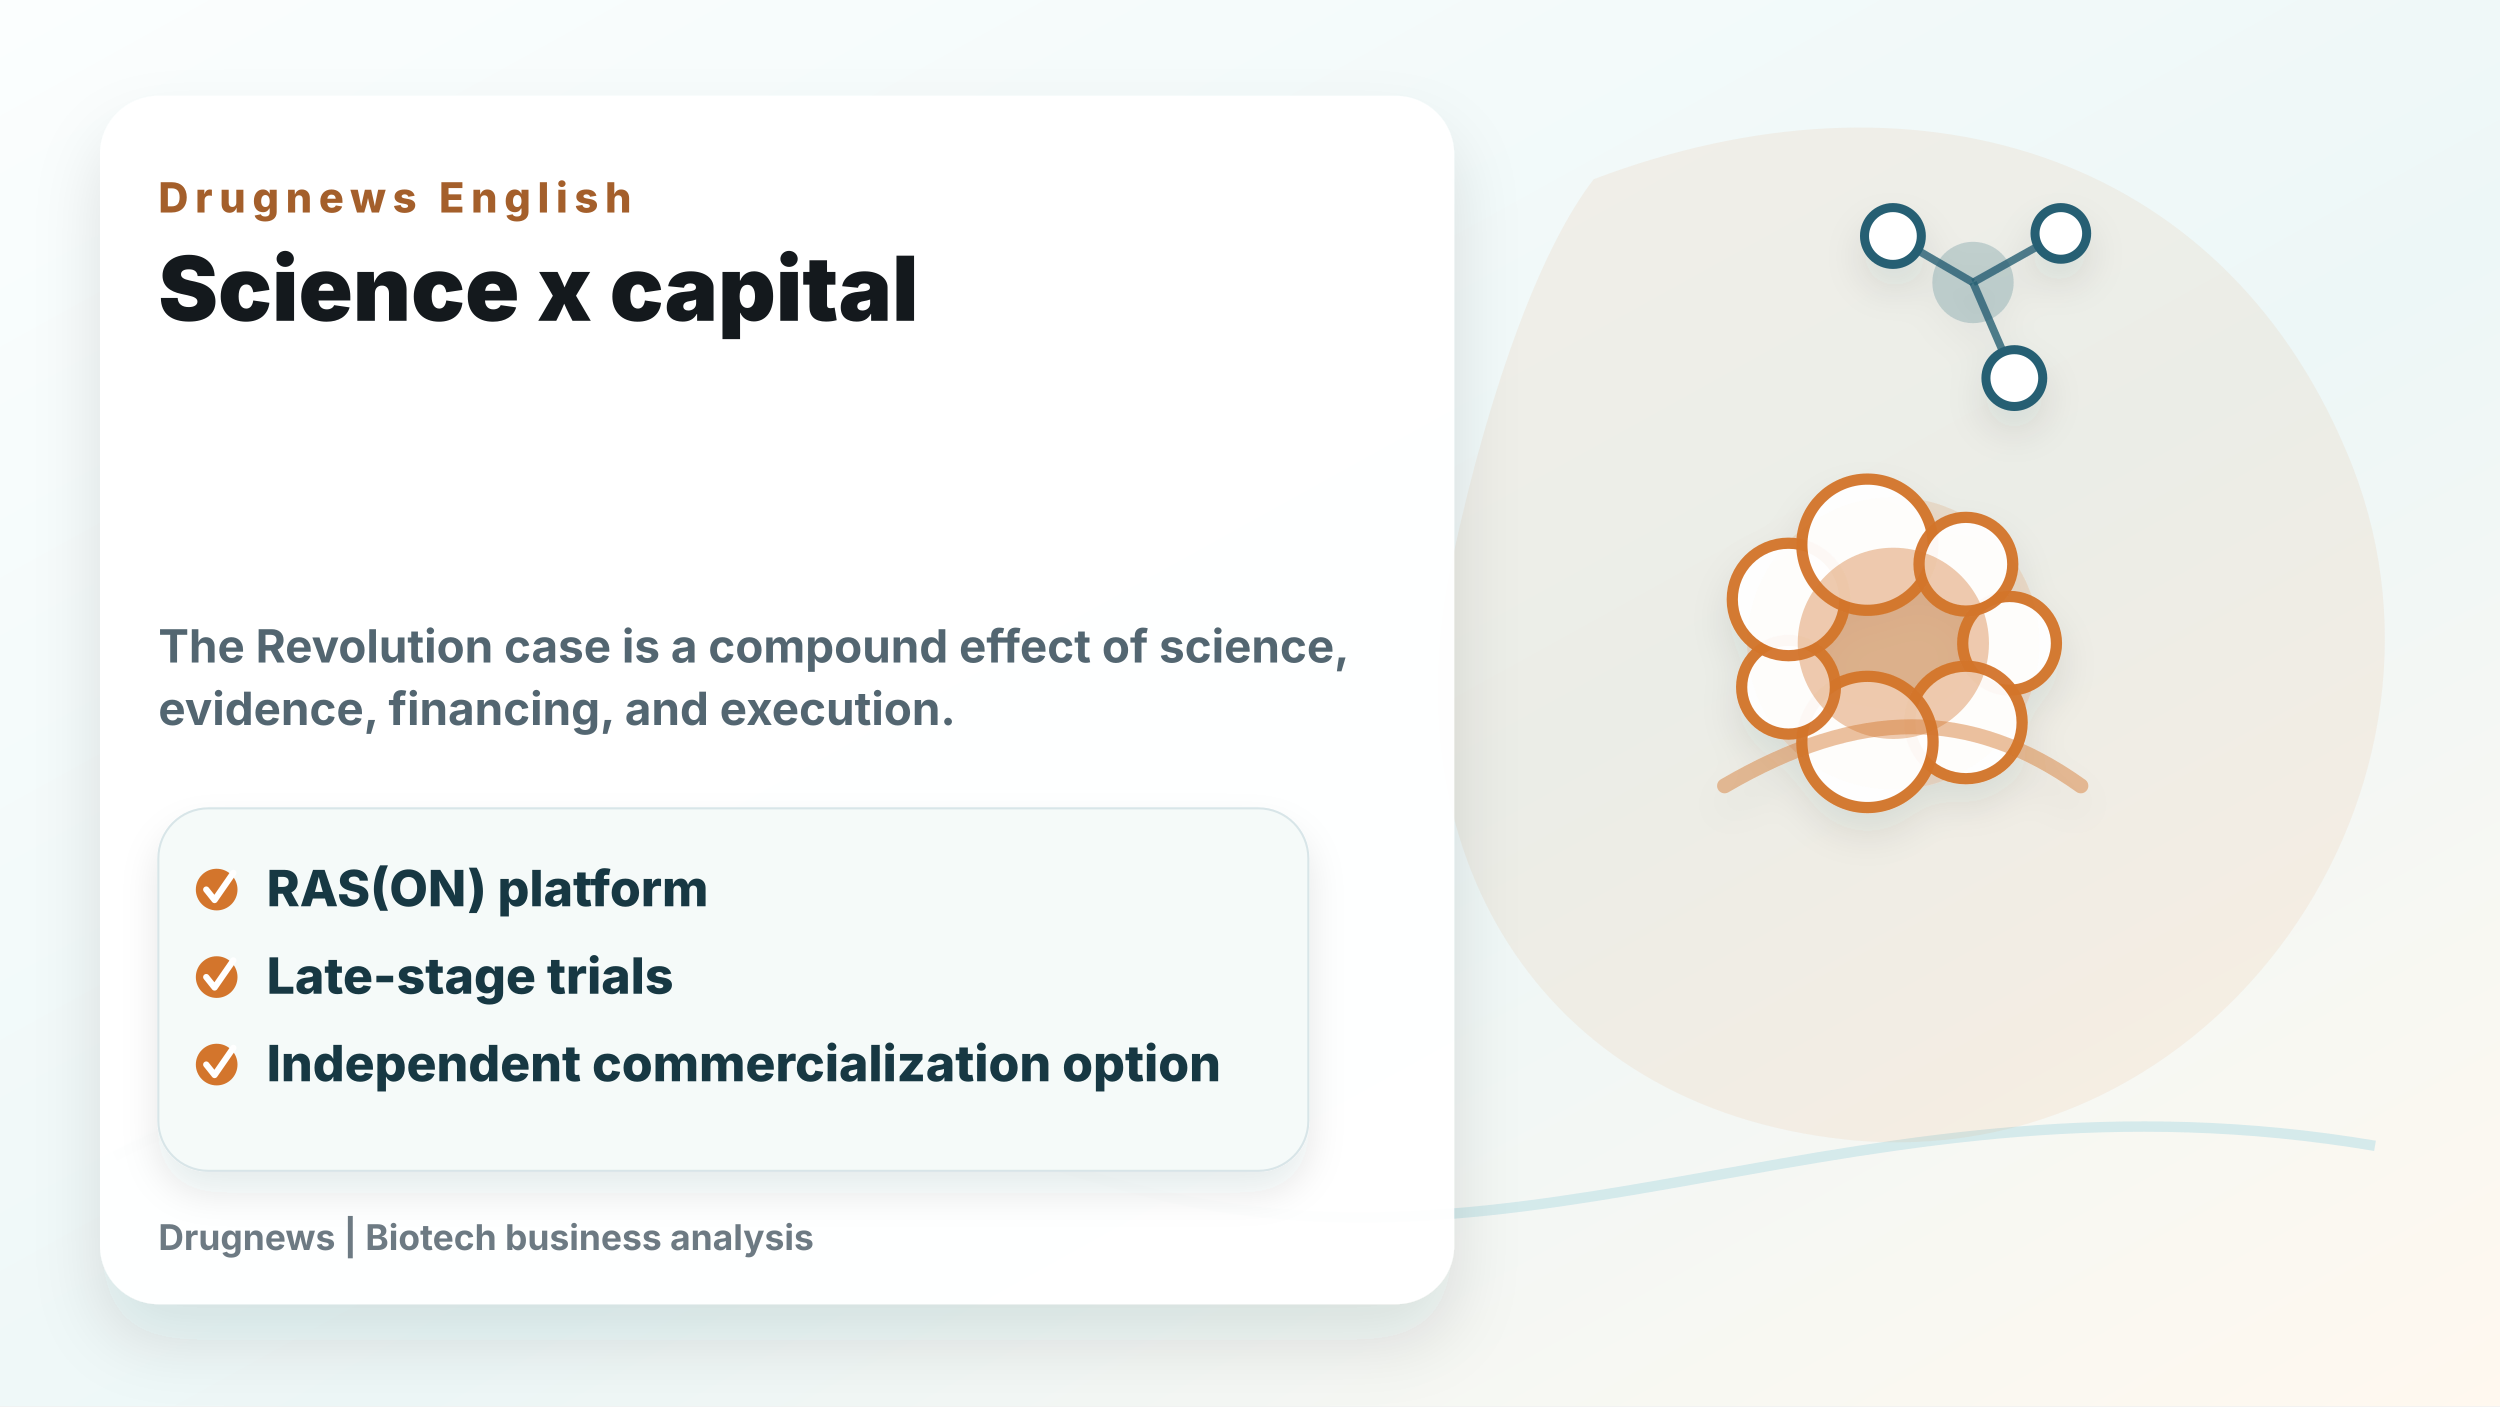
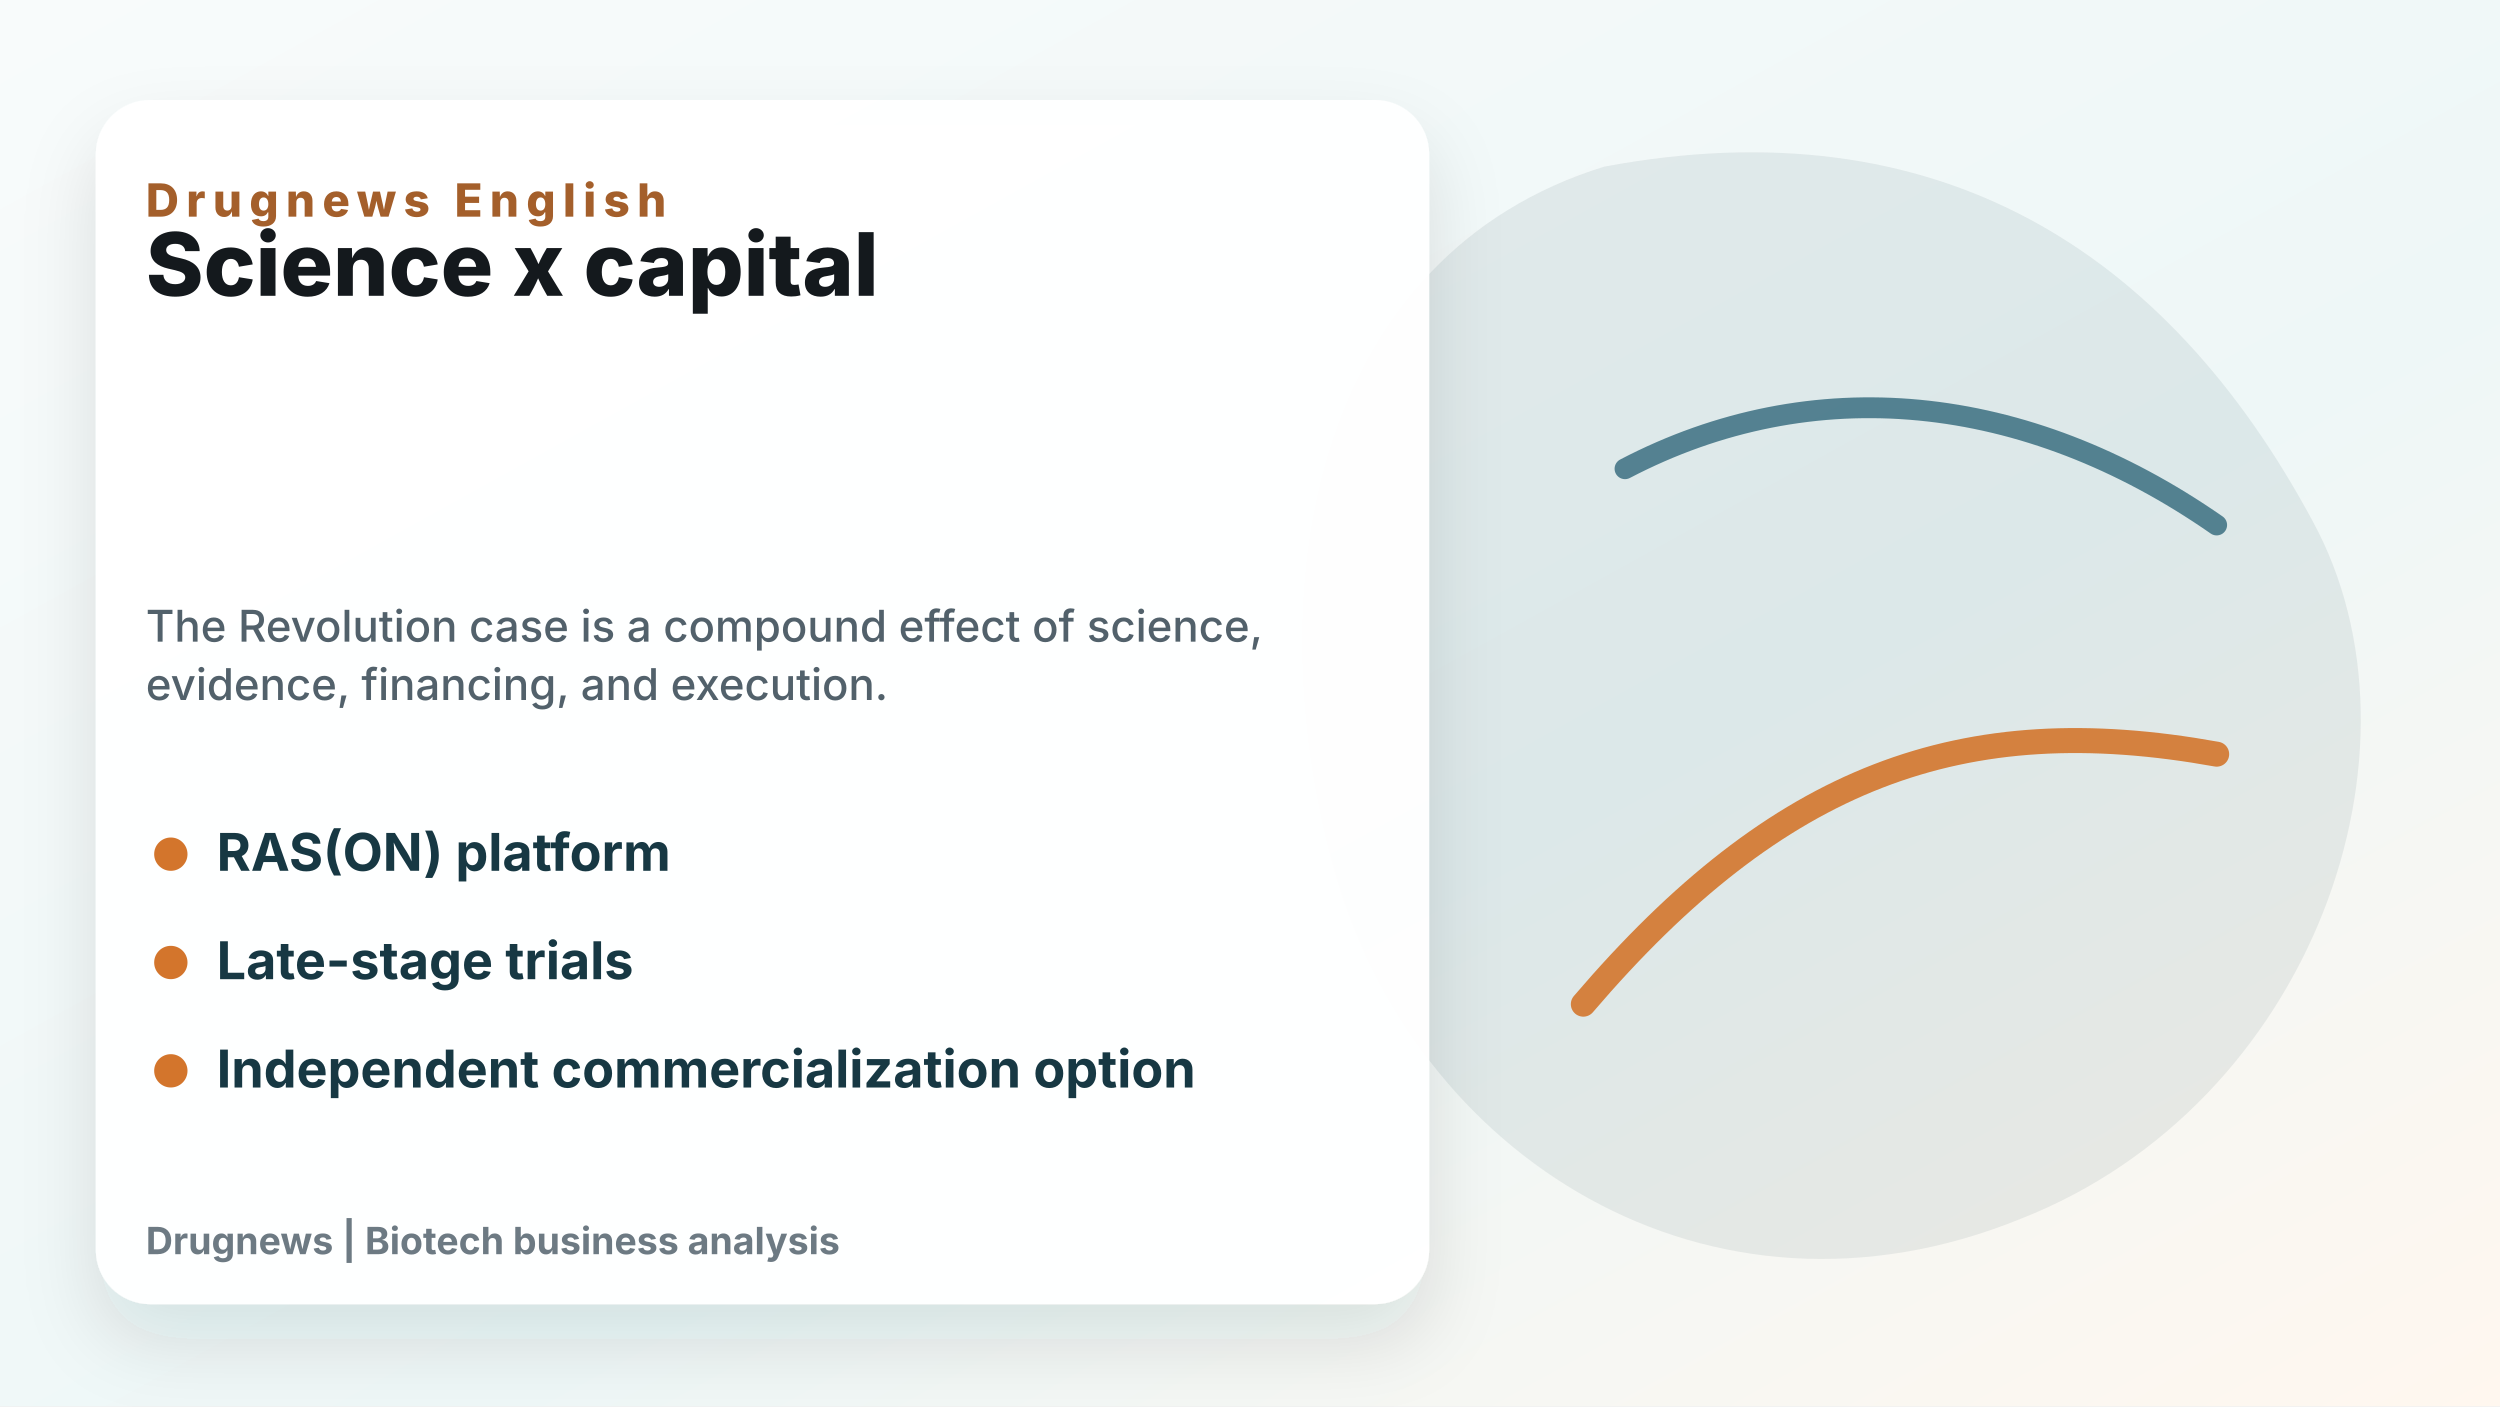
<svg xmlns="http://www.w3.org/2000/svg" width="1200" height="675" viewBox="0 0 1200 675" role="img" aria-label="Science x capital">
  <defs>
    <linearGradient id="bg" x1="0" y1="0" x2="1" y2="1">
-       <stop offset="0%" stop-color="#fbfefe" />
-       <stop offset="58%" stop-color="#edf7f7" />
-       <stop offset="100%" stop-color="#fff8ef" />
+       <stop offset="0%" stop-color="#f8fbfb" />
+       <stop offset="60%" stop-color="#eef7f7" />
+       <stop offset="100%" stop-color="#fff7ef" />
    </linearGradient>
    <filter id="shadow" x="-20%" y="-20%" width="140%" height="140%">
-       <feDropShadow dx="0" dy="18" stdDeviation="16" flood-color="#12313c" flood-opacity="0.12" />
-     </filter>
-     <filter id="soft" x="-20%" y="-20%" width="140%" height="140%">
-       <feDropShadow dx="0" dy="10" stdDeviation="9" flood-color="#12313c" flood-opacity="0.10" />
+       <feDropShadow dx="0" dy="18" stdDeviation="18" flood-color="#12313c" flood-opacity="0.12" />
    </filter>
  </defs>
  <style>
-     .label{font:800 20px Inter,Arial,sans-serif;letter-spacing:.16em;text-transform:uppercase;fill:#a45f2b}
-     .title{font:850 43px Inter,Arial,sans-serif;fill:#14191d}
-     .subtitle{font:650 22px Inter,Arial,sans-serif;fill:#536671}
-     .point{font:800 24px Inter,Arial,sans-serif;fill:#173843}
-     .small{font:750 17px Inter,Arial,sans-serif;fill:#6d7a83}
+     .label{font:800 22px Inter,Arial,sans-serif;letter-spacing:.16em;text-transform:uppercase;fill:#a45f2b}
+     .title{font:800 42px Inter,Arial,sans-serif;fill:#14191d}
+     .subtitle{font:500 21px Inter,Arial,sans-serif;fill:#52616b}
+     .point{font:750 25px Inter,Arial,sans-serif;fill:#173843}
+     .small{font:700 18px Inter,Arial,sans-serif;fill:#6d7a83}
  </style>
  <rect width="1200" height="675" fill="url(#bg)" />
-   <path d="M55 555 C237 464 382 524 535 568 C734 626 891 508 1140 550" fill="none" stroke="#cfe7ea" stroke-width="5" opacity=".85" />
-   <path d="M765 86 C918 28 1065 72 1126 216 C1195 376 1064 566 886 547 C736 531 667 405 697 269 C716 181 741 117 765 86Z" fill="#d3752c" opacity=".08" />
+   <path d="M770 80 C930 50 1040 120 1110 250 C1170 360 1110 530 970 585 C820 646 678 555 640 416 C602 276 634 122 770 80Z" fill="#12313c" opacity="0.08" />
+   <path d="M760 482 C854 372 942 340 1064 362" fill="none" stroke="#d3752c" stroke-width="12" stroke-linecap="round" opacity=".9" />
+   <path d="M780 225 C870 178 972 188 1064 252" fill="none" stroke="#265f73" stroke-width="10" stroke-linecap="round" opacity=".75" />
  <g filter="url(#shadow)">
-     <rect x="48" y="46" width="650" height="580" rx="28" fill="#fff" opacity=".96" />
+     <rect x="46" y="48" width="640" height="578" rx="26" fill="#fff" opacity=".95" />
  </g>
-   <text x="76" y="102" class="label">Drugnews English</text>
-   <text x="76" y="154" class="title" text-anchor="start">Science x capital</text>
-   <text x="76" y="318" class="subtitle" text-anchor="start">The Revolution case is a compound effect of science,</text>
-   <text x="76" y="348" class="subtitle" text-anchor="start">evidence, financing, and execution.</text>
-   <g filter="url(#soft)">
-     <rect x="76" y="388" width="552" height="174" rx="24" fill="#f5faf9" stroke="#d8e5e8" />
+   <text x="70" y="104" class="label">Drugnews English</text>
+   <text x="70" y="142" class="title">Science x capital</text>
+   <text x="70" y="308" class="subtitle">The Revolution case is a compound effect of science,</text>
+   <text x="70" y="336" class="subtitle">evidence, financing, and execution.</text>
+   <g>
+     <circle cx="82" cy="410" r="8" fill="#d3752c" />
+     <text x="104" y="418" class="point">RAS(ON) platform</text>
  </g>
  <g>
-     <circle cx="104" cy="427" r="10" fill="#d3752c" />
-     <path d="M99 427 l4 5 l9 -13" fill="none" stroke="#fff" stroke-width="3" stroke-linecap="round" stroke-linejoin="round" />
-     <text x="128" y="435" class="point">RAS(ON) platform</text>
+     <circle cx="82" cy="462" r="8" fill="#d3752c" />
+     <text x="104" y="470" class="point">Late-stage trials</text>
  </g>
  <g>
-     <circle cx="104" cy="469" r="10" fill="#d3752c" />
-     <path d="M99 469 l4 5 l9 -13" fill="none" stroke="#fff" stroke-width="3" stroke-linecap="round" stroke-linejoin="round" />
-     <text x="128" y="477" class="point">Late-stage trials</text>
+     <circle cx="82" cy="514" r="8" fill="#d3752c" />
+     <text x="104" y="522" class="point">Independent commercialization option</text>
  </g>
-   <g>
-     <circle cx="104" cy="511" r="10" fill="#d3752c" />
-     <path d="M99 511 l4 5 l9 -13" fill="none" stroke="#fff" stroke-width="3" stroke-linecap="round" stroke-linejoin="round" />
-     <text x="128" y="519" class="point">Independent commercialization option</text>
-   </g>
-   <text x="76" y="600" class="small">Drugnews | Biotech business analysis</text>
-   <g filter="url(#soft)">
-     <g transform="translate(790 190) scale(0.9)">
-       <circle cx="132" cy="132" r="78" fill="#d3752c" opacity=".16" />
-       <circle cx="194.0" cy="132.0" r="25" fill="#fff" stroke="#d3752c" stroke-width="6" opacity=".95" />
-       <circle cx="170.7" cy="174.2" r="30" fill="#fff" stroke="#d3752c" stroke-width="6" opacity=".95" />
-       <circle cx="118.2" cy="184.6" r="35" fill="#fff" stroke="#d3752c" stroke-width="6" opacity=".95" />
-       <circle cx="76.1" cy="155.4" r="25" fill="#fff" stroke="#d3752c" stroke-width="6" opacity=".95" />
-       <circle cx="76.1" cy="108.6" r="30" fill="#fff" stroke="#d3752c" stroke-width="6" opacity=".95" />
-       <circle cx="118.2" cy="79.4" r="35" fill="#fff" stroke="#d3752c" stroke-width="6" opacity=".95" />
-       <circle cx="170.7" cy="89.8" r="25" fill="#fff" stroke="#d3752c" stroke-width="6" opacity=".95" />
-       <circle cx="132" cy="132" r="48" fill="#d3752c" opacity=".38" stroke="#d3752c" stroke-width="6" />
-       <path d="M42 208 c72-42 131-42 190 0" fill="none" stroke="#d3752c" stroke-width="8" opacity=".45" stroke-linecap="round" />
-     </g>
-     <g transform="translate(890 86) scale(0.62)">
-       <line x1="30" y1="44" x2="92" y2="80" stroke="#265f73" stroke-width="6" opacity=".8" />
-       <line x1="92" y1="80" x2="160" y2="42" stroke="#265f73" stroke-width="6" opacity=".8" />
-       <line x1="92" y1="80" x2="124" y2="154" stroke="#265f73" stroke-width="6" opacity=".8" />
-       <circle cx="30" cy="44" r="22" fill="#fff" stroke="#265f73" stroke-width="7" />
-       <circle cx="92" cy="80" r="28" fill="#265f73" opacity=".22" stroke="#265f73" stroke-width="7" />
-       <circle cx="160" cy="42" r="20" fill="#fff" stroke="#265f73" stroke-width="7" />
-       <circle cx="124" cy="154" r="22" fill="#fff" stroke="#265f73" stroke-width="7" />
-     </g>
-   </g>
+   <text x="70" y="602" class="small">Drugnews | Biotech business analysis</text>
</svg>
